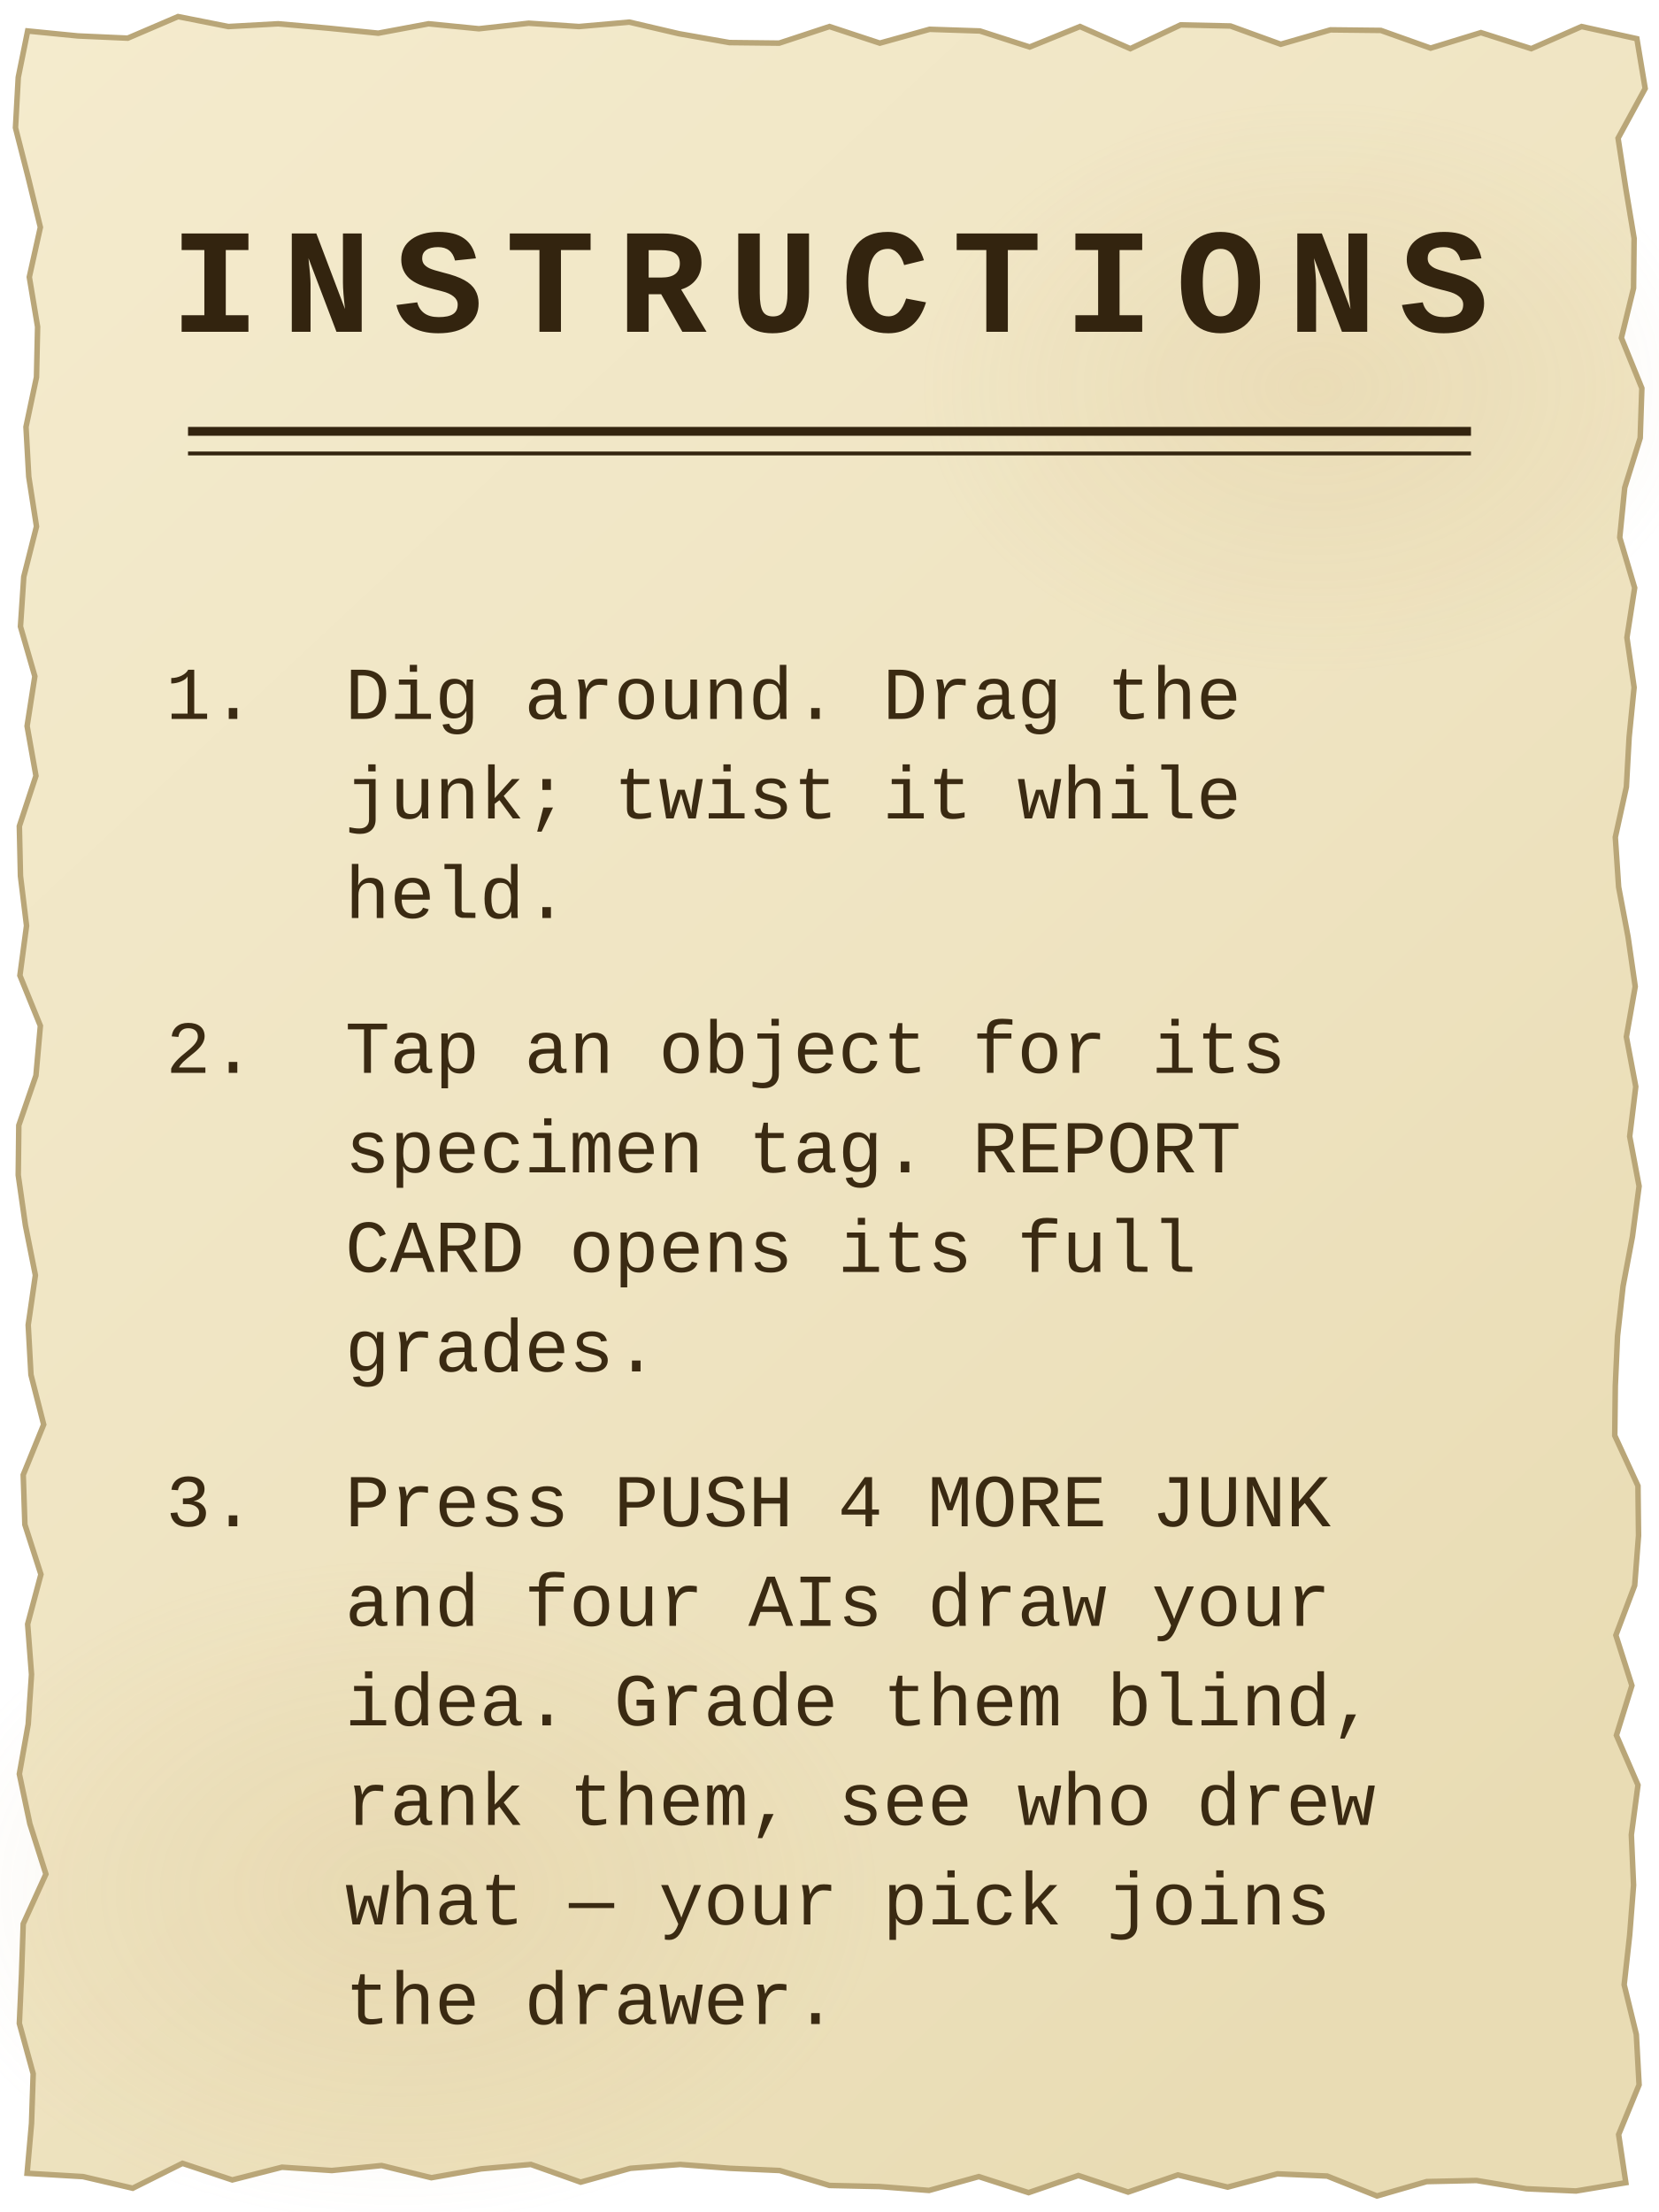
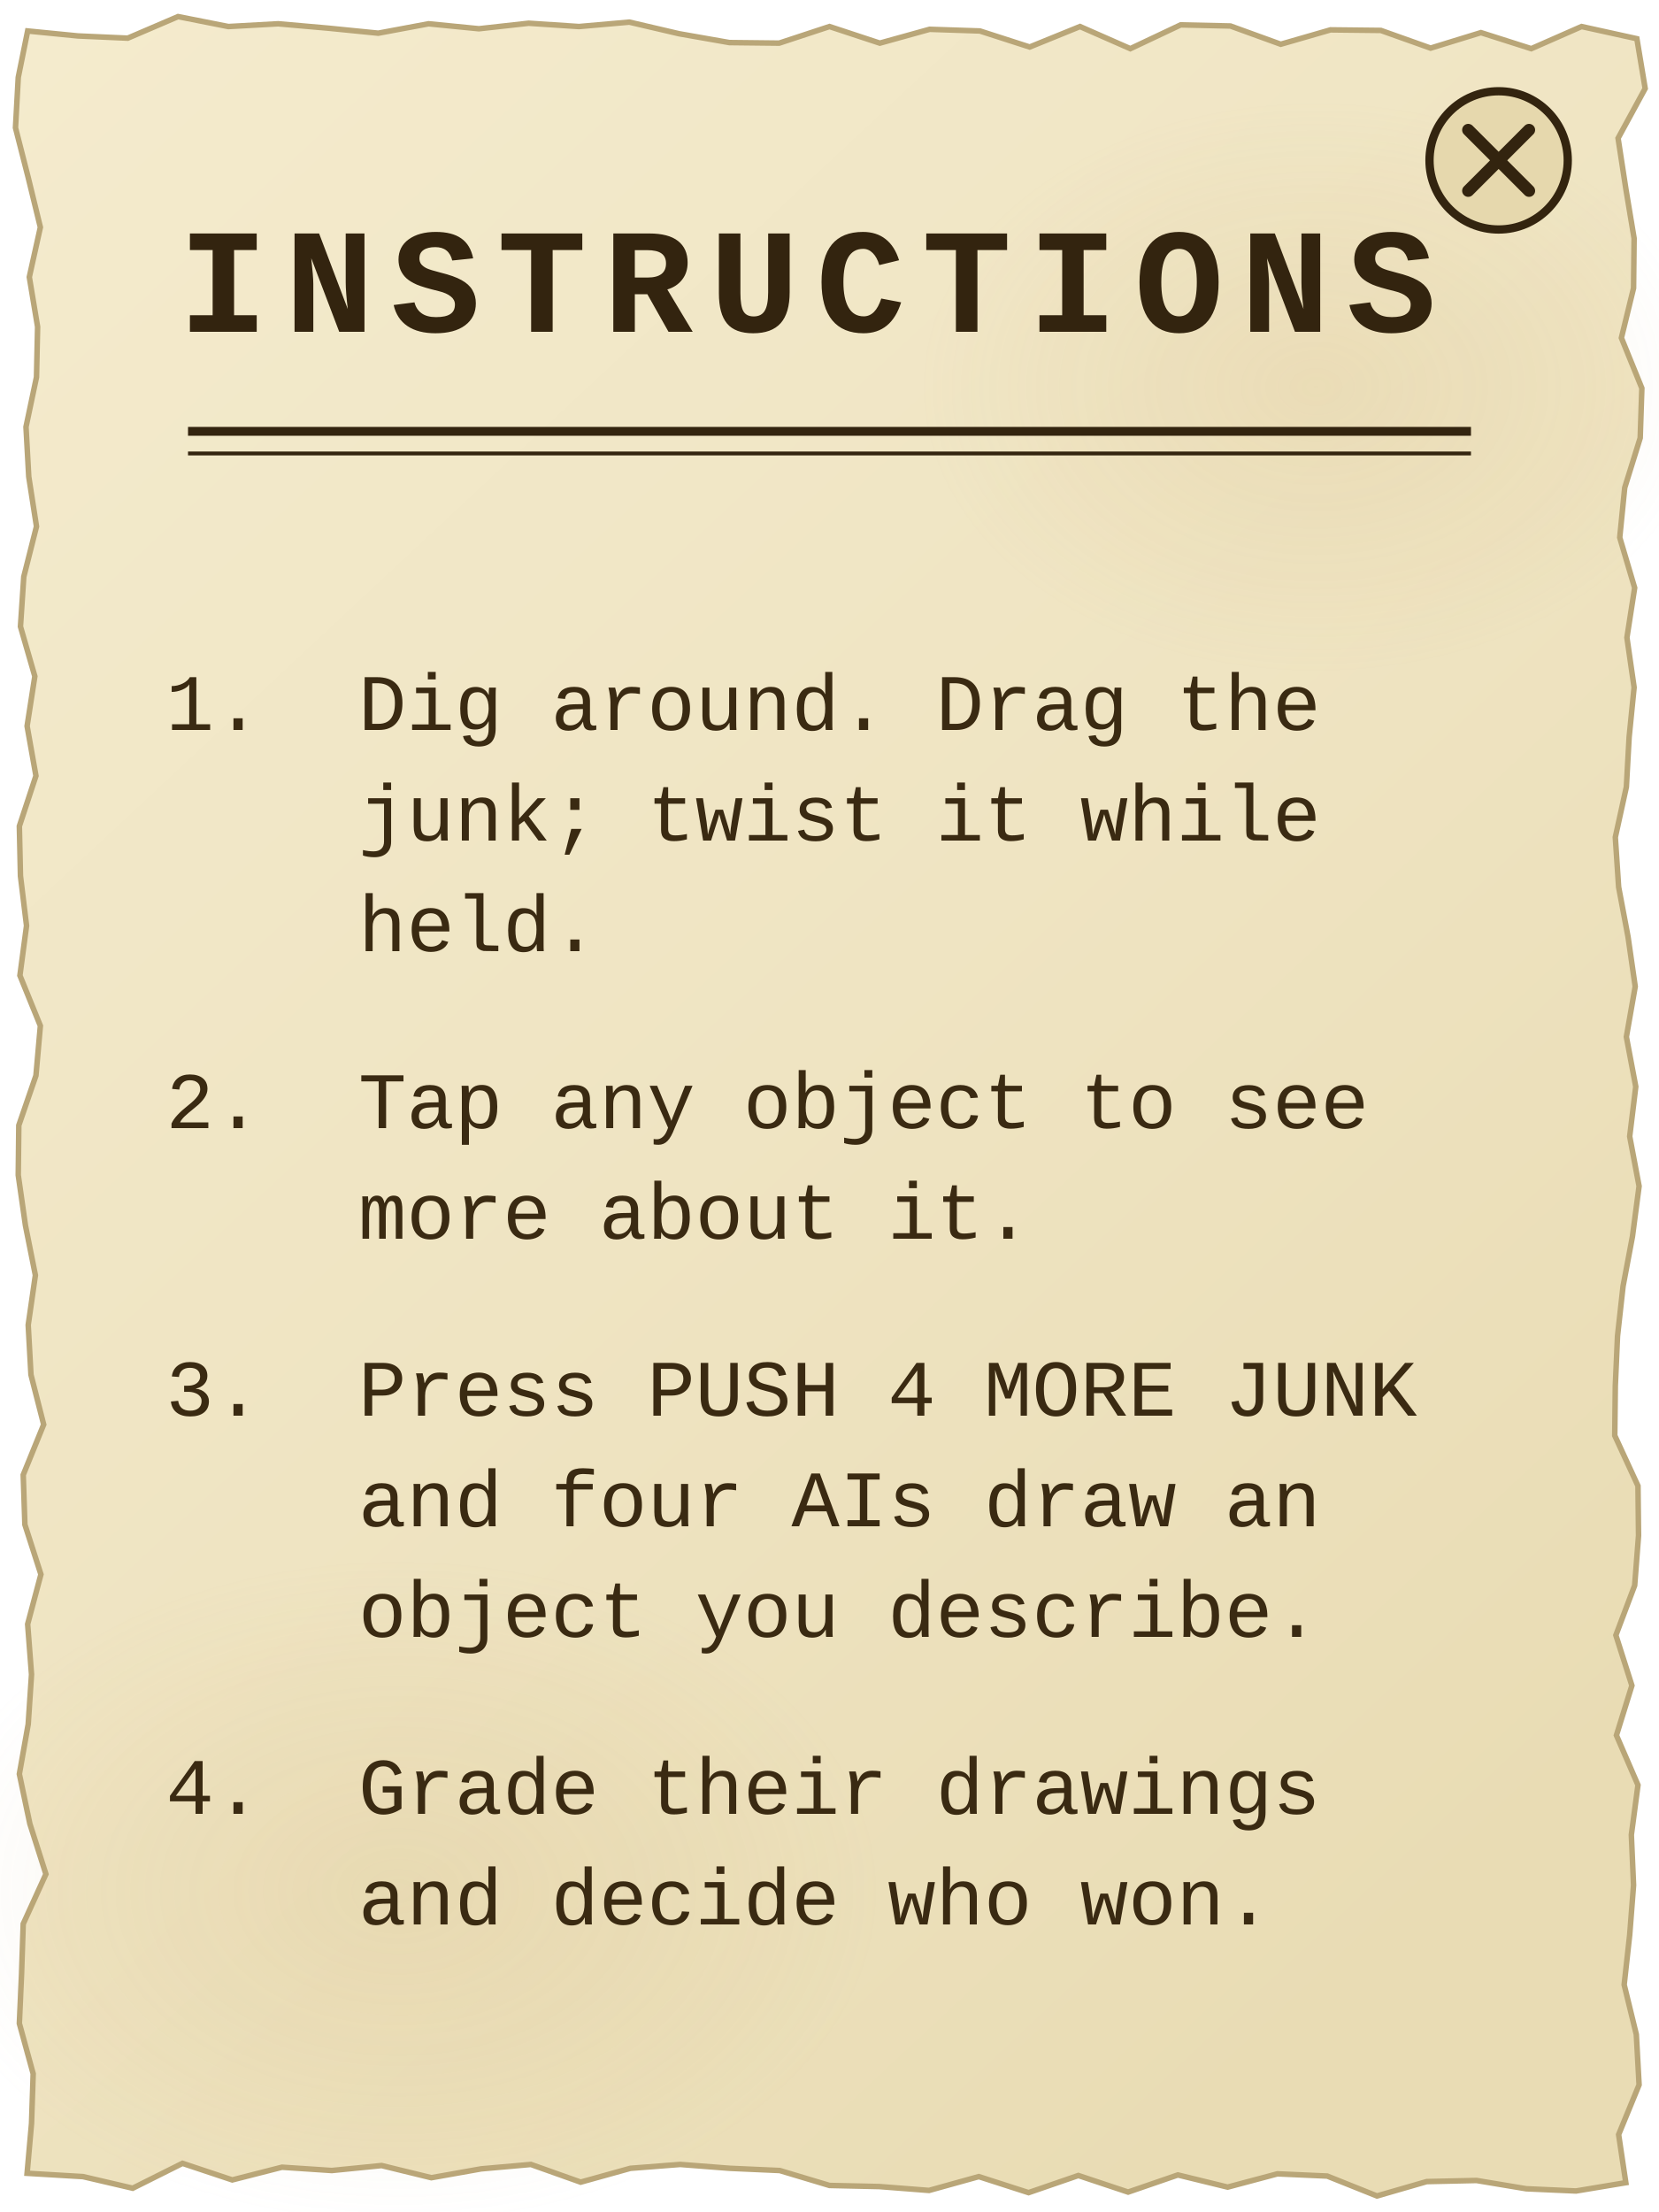
<svg xmlns="http://www.w3.org/2000/svg" viewBox="0 0 300 400">
  <defs>
    <radialGradient id="ins_stain1" cx="0.5" cy="0.5" r="0.5">
      <stop offset="0" stop-color="#c9a86a" stop-opacity="0.14" />
      <stop offset="0.7" stop-color="#c9a86a" stop-opacity="0.05" />
      <stop offset="1" stop-color="#c9a86a" stop-opacity="0" />
    </radialGradient>
    <linearGradient id="ins_paper" x1="0" y1="0" x2="0.7" y2="1">
      <stop offset="0" stop-color="#f4ebcd" />
      <stop offset="0.55" stop-color="#efe4c2" />
      <stop offset="1" stop-color="#e9dcb4" />
    </linearGradient>
  </defs>
  <path d="M5.0 5.6 L14.1 6.5 L23.1 6.9 L32.2 3.0 L41.3 4.8 L50.3 4.3 L59.4 5.1 L68.4 6.0 L77.5 4.3 L86.6 5.2 L95.6 4.2 L104.7 4.8 L113.8 4.0 L122.8 6.1 L131.9 7.7 L140.9 7.8 L150.0 4.8 L159.1 7.8 L168.1 5.3 L177.2 5.6 L186.2 8.5 L195.3 4.8 L204.4 8.8 L213.5 4.5 L222.5 4.7 L231.6 8.0 L240.6 5.4 L249.7 5.5 L258.7 8.7 L267.8 5.9 L276.9 8.8 L286.0 4.8 L296.0 7.0 L297.5 16.0 L292.6 25.0 L294.0 34.1 L295.5 43.1 L295.4 52.1 L293.2 61.1 L296.9 70.2 L296.6 79.2 L293.8 88.2 L292.9 97.2 L295.6 106.3 L294.2 115.3 L295.5 124.3 L294.6 133.3 L294.1 142.3 L292.1 151.4 L292.7 160.4 L294.4 169.4 L295.7 178.4 L294.1 187.5 L295.8 196.5 L294.7 205.5 L296.4 214.5 L295.2 223.6 L293.5 232.6 L292.5 241.6 L292.1 250.6 L292.0 259.6 L296.2 268.7 L296.3 277.7 L295.6 286.7 L292.2 295.7 L295.1 304.8 L292.3 313.8 L296.2 322.8 L295.0 331.8 L295.4 340.9 L294.7 349.9 L293.7 358.9 L295.9 367.9 L296.4 377.0 L292.7 386.0 L294.0 394.7 L285.0 396.2 L276.0 395.8 L267.0 394.3 L258.0 394.5 L249.0 397.1 L240.0 393.5 L231.0 393.1 L222.0 395.5 L213.0 393.3 L204.0 396.4 L195.0 393.4 L186.0 396.5 L177.0 393.6 L168.0 396.1 L159.0 395.4 L150.0 395.2 L141.0 392.5 L132.0 392.1 L123.0 391.4 L114.0 392.1 L105.0 394.6 L96.0 391.4 L87.0 392.2 L78.0 393.8 L69.0 391.6 L60.0 392.5 L51.0 391.9 L42.0 394.2 L33.0 391.2 L24.0 395.7 L15.0 393.6 L4.9 393.0 L5.7 384.0 L6.0 375.0 L3.5 365.9 L3.9 356.9 L4.2 347.9 L8.3 338.9 L5.4 329.8 L3.5 320.8 L5.1 311.8 L5.7 302.8 L5.0 293.7 L7.4 284.7 L4.5 275.7 L4.2 266.7 L7.9 257.6 L5.6 248.6 L5.1 239.6 L6.4 230.6 L4.6 221.6 L3.3 212.5 L3.4 203.5 L6.5 194.5 L7.3 185.5 L3.6 176.4 L4.8 167.4 L3.7 158.4 L3.5 149.4 L6.5 140.3 L4.9 131.3 L6.3 122.3 L3.7 113.3 L4.3 104.3 L6.6 95.2 L5.2 86.2 L4.7 77.2 L6.6 68.2 L6.8 59.1 L5.3 50.1 L7.3 41.1 L5.1 32.1 L2.8 23.1 L3.3 14.0 Z" fill="url(#ins_paper)" stroke="#b9a678" stroke-width="1" />
  <ellipse cx="238" cy="70" rx="72" ry="52" fill="url(#ins_stain1)" />
  <ellipse cx="72" cy="342" rx="88" ry="60" fill="url(#ins_stain1)" />
-   <text x="150.0" y="60" text-anchor="middle" font-family="'Courier Prime','Courier New',Courier,monospace" font-size="27" font-weight="700" letter-spacing="4" fill="#33240f">INSTRUCTIONS</text>
+   <text x="146.0" y="60" text-anchor="middle" font-family="'Courier Prime','Courier New',Courier,monospace" font-size="27" font-weight="700" letter-spacing="3" fill="#33240f">INSTRUCTIONS</text>
+   <g class="ins-close">
+     <circle cx="271" cy="29" r="12.5" fill="#e6d8ad" stroke="#33240f" stroke-width="1.5" />
+     <path d="M265.5 23.5 L276.5 34.5 M276.5 23.5 L265.5 34.5" fill="none" stroke="#33240f" stroke-width="2.2" stroke-linecap="round" />
+   </g>
  <line x1="34" y1="78" x2="266" y2="78" stroke="#33240f" stroke-width="1.6" />
  <line x1="34" y1="82" x2="266" y2="82" stroke="#33240f" stroke-width="0.7" />
-   <text x="30" y="130" font-family="'Courier Prime','Courier New',Courier,monospace" font-size="13.5" fill="#3a2a12" xml:space="preserve">1.  Dig around. Drag the</text>
-   <text x="30" y="148" font-family="'Courier Prime','Courier New',Courier,monospace" font-size="13.5" fill="#3a2a12" xml:space="preserve">    junk; twist it while</text>
-   <text x="30" y="166" font-family="'Courier Prime','Courier New',Courier,monospace" font-size="13.5" fill="#3a2a12" xml:space="preserve">    held.</text>
-   <text x="30" y="194" font-family="'Courier Prime','Courier New',Courier,monospace" font-size="13.5" fill="#3a2a12" xml:space="preserve">2.  Tap an object for its</text>
-   <text x="30" y="212" font-family="'Courier Prime','Courier New',Courier,monospace" font-size="13.5" fill="#3a2a12" xml:space="preserve">    specimen tag. REPORT</text>
-   <text x="30" y="230" font-family="'Courier Prime','Courier New',Courier,monospace" font-size="13.5" fill="#3a2a12" xml:space="preserve">    CARD opens its full</text>
-   <text x="30" y="248" font-family="'Courier Prime','Courier New',Courier,monospace" font-size="13.5" fill="#3a2a12" xml:space="preserve">    grades.</text>
-   <text x="30" y="276" font-family="'Courier Prime','Courier New',Courier,monospace" font-size="13.5" fill="#3a2a12" xml:space="preserve">3.  Press PUSH 4 MORE JUNK</text>
-   <text x="30" y="294" font-family="'Courier Prime','Courier New',Courier,monospace" font-size="13.5" fill="#3a2a12" xml:space="preserve">    and four AIs draw your</text>
-   <text x="30" y="312" font-family="'Courier Prime','Courier New',Courier,monospace" font-size="13.5" fill="#3a2a12" xml:space="preserve">    idea. Grade them blind,</text>
-   <text x="30" y="330" font-family="'Courier Prime','Courier New',Courier,monospace" font-size="13.5" fill="#3a2a12" xml:space="preserve">    rank them, see who drew</text>
-   <text x="30" y="348" font-family="'Courier Prime','Courier New',Courier,monospace" font-size="13.5" fill="#3a2a12" xml:space="preserve">    what — your pick joins</text>
-   <text x="30" y="366" font-family="'Courier Prime','Courier New',Courier,monospace" font-size="13.5" fill="#3a2a12" xml:space="preserve">    the drawer.</text>
+   <text x="30" y="132" font-family="'Courier Prime','Courier New',Courier,monospace" font-size="14.5" fill="#3a2a12" xml:space="preserve">1.  Dig around. Drag the</text>
+   <text x="30" y="152" font-family="'Courier Prime','Courier New',Courier,monospace" font-size="14.5" fill="#3a2a12" xml:space="preserve">    junk; twist it while</text>
+   <text x="30" y="172" font-family="'Courier Prime','Courier New',Courier,monospace" font-size="14.5" fill="#3a2a12" xml:space="preserve">    held.</text>
+   <text x="30" y="204" font-family="'Courier Prime','Courier New',Courier,monospace" font-size="14.5" fill="#3a2a12" xml:space="preserve">2.  Tap any object to see</text>
+   <text x="30" y="224" font-family="'Courier Prime','Courier New',Courier,monospace" font-size="14.5" fill="#3a2a12" xml:space="preserve">    more about it.</text>
+   <text x="30" y="256" font-family="'Courier Prime','Courier New',Courier,monospace" font-size="14.5" fill="#3a2a12" xml:space="preserve">3.  Press PUSH 4 MORE JUNK</text>
+   <text x="30" y="276" font-family="'Courier Prime','Courier New',Courier,monospace" font-size="14.5" fill="#3a2a12" xml:space="preserve">    and four AIs draw an</text>
+   <text x="30" y="296" font-family="'Courier Prime','Courier New',Courier,monospace" font-size="14.5" fill="#3a2a12" xml:space="preserve">    object you describe.</text>
+   <text x="30" y="328" font-family="'Courier Prime','Courier New',Courier,monospace" font-size="14.5" fill="#3a2a12" xml:space="preserve">4.  Grade their drawings</text>
+   <text x="30" y="348" font-family="'Courier Prime','Courier New',Courier,monospace" font-size="14.5" fill="#3a2a12" xml:space="preserve">    and decide who won.</text>
</svg>
